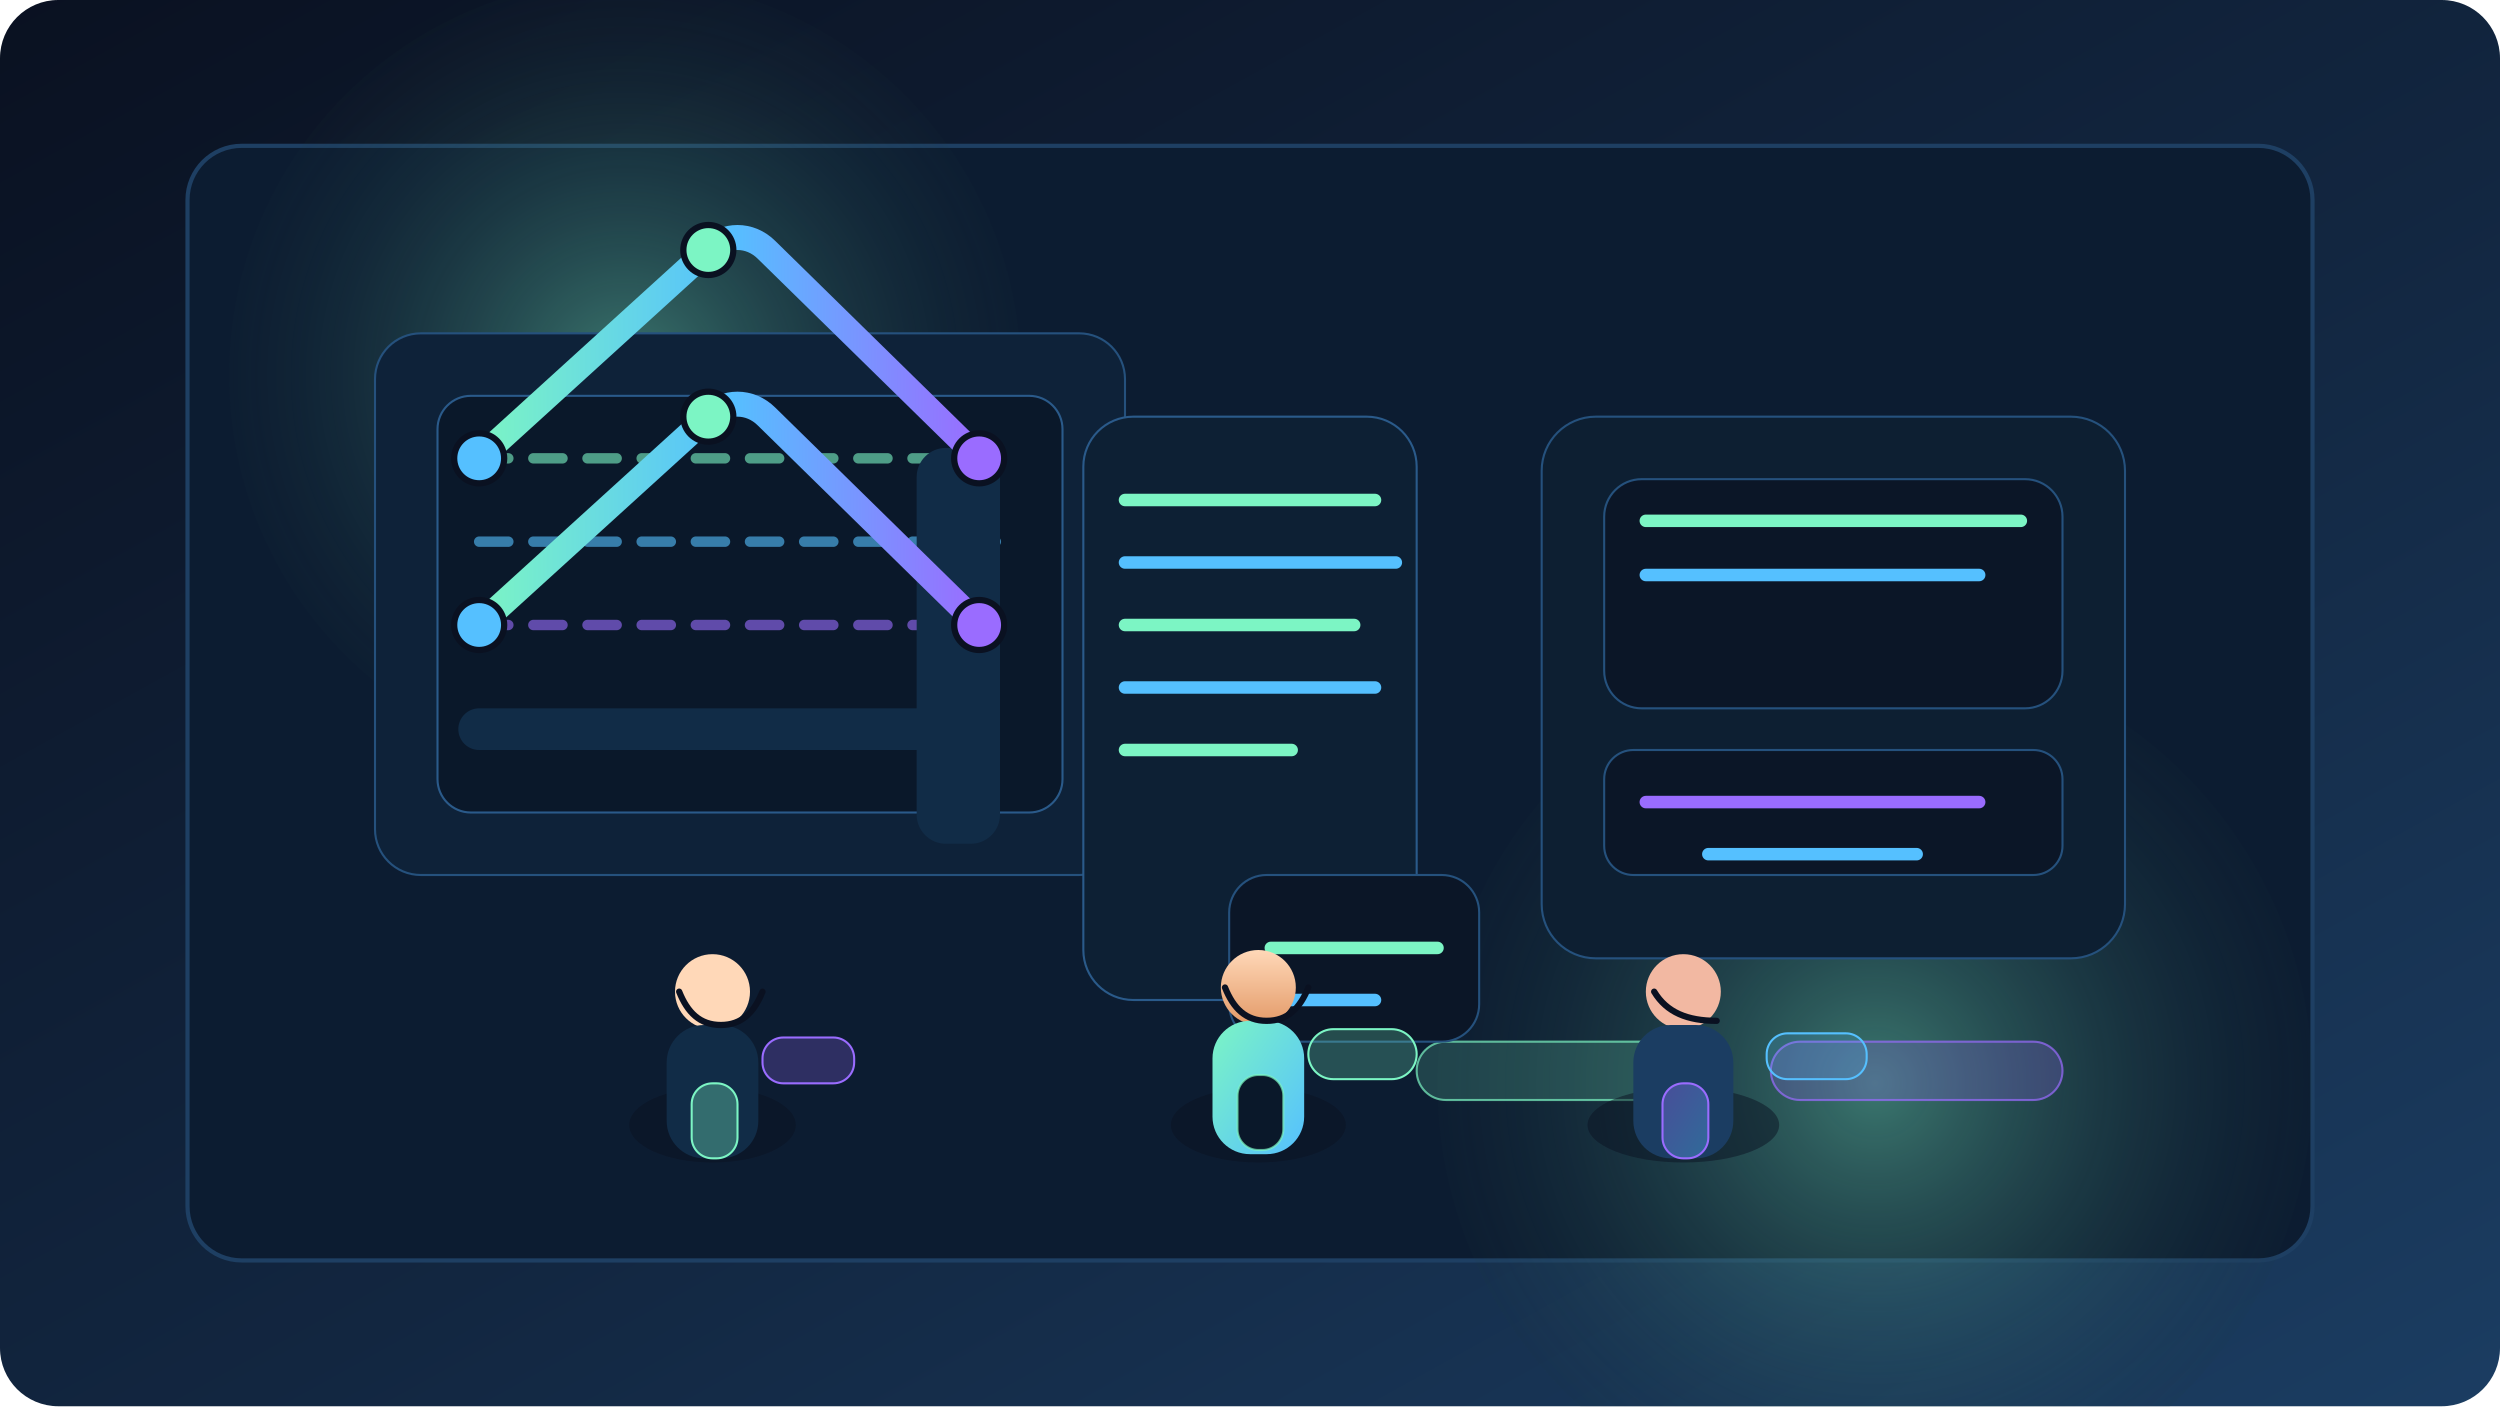
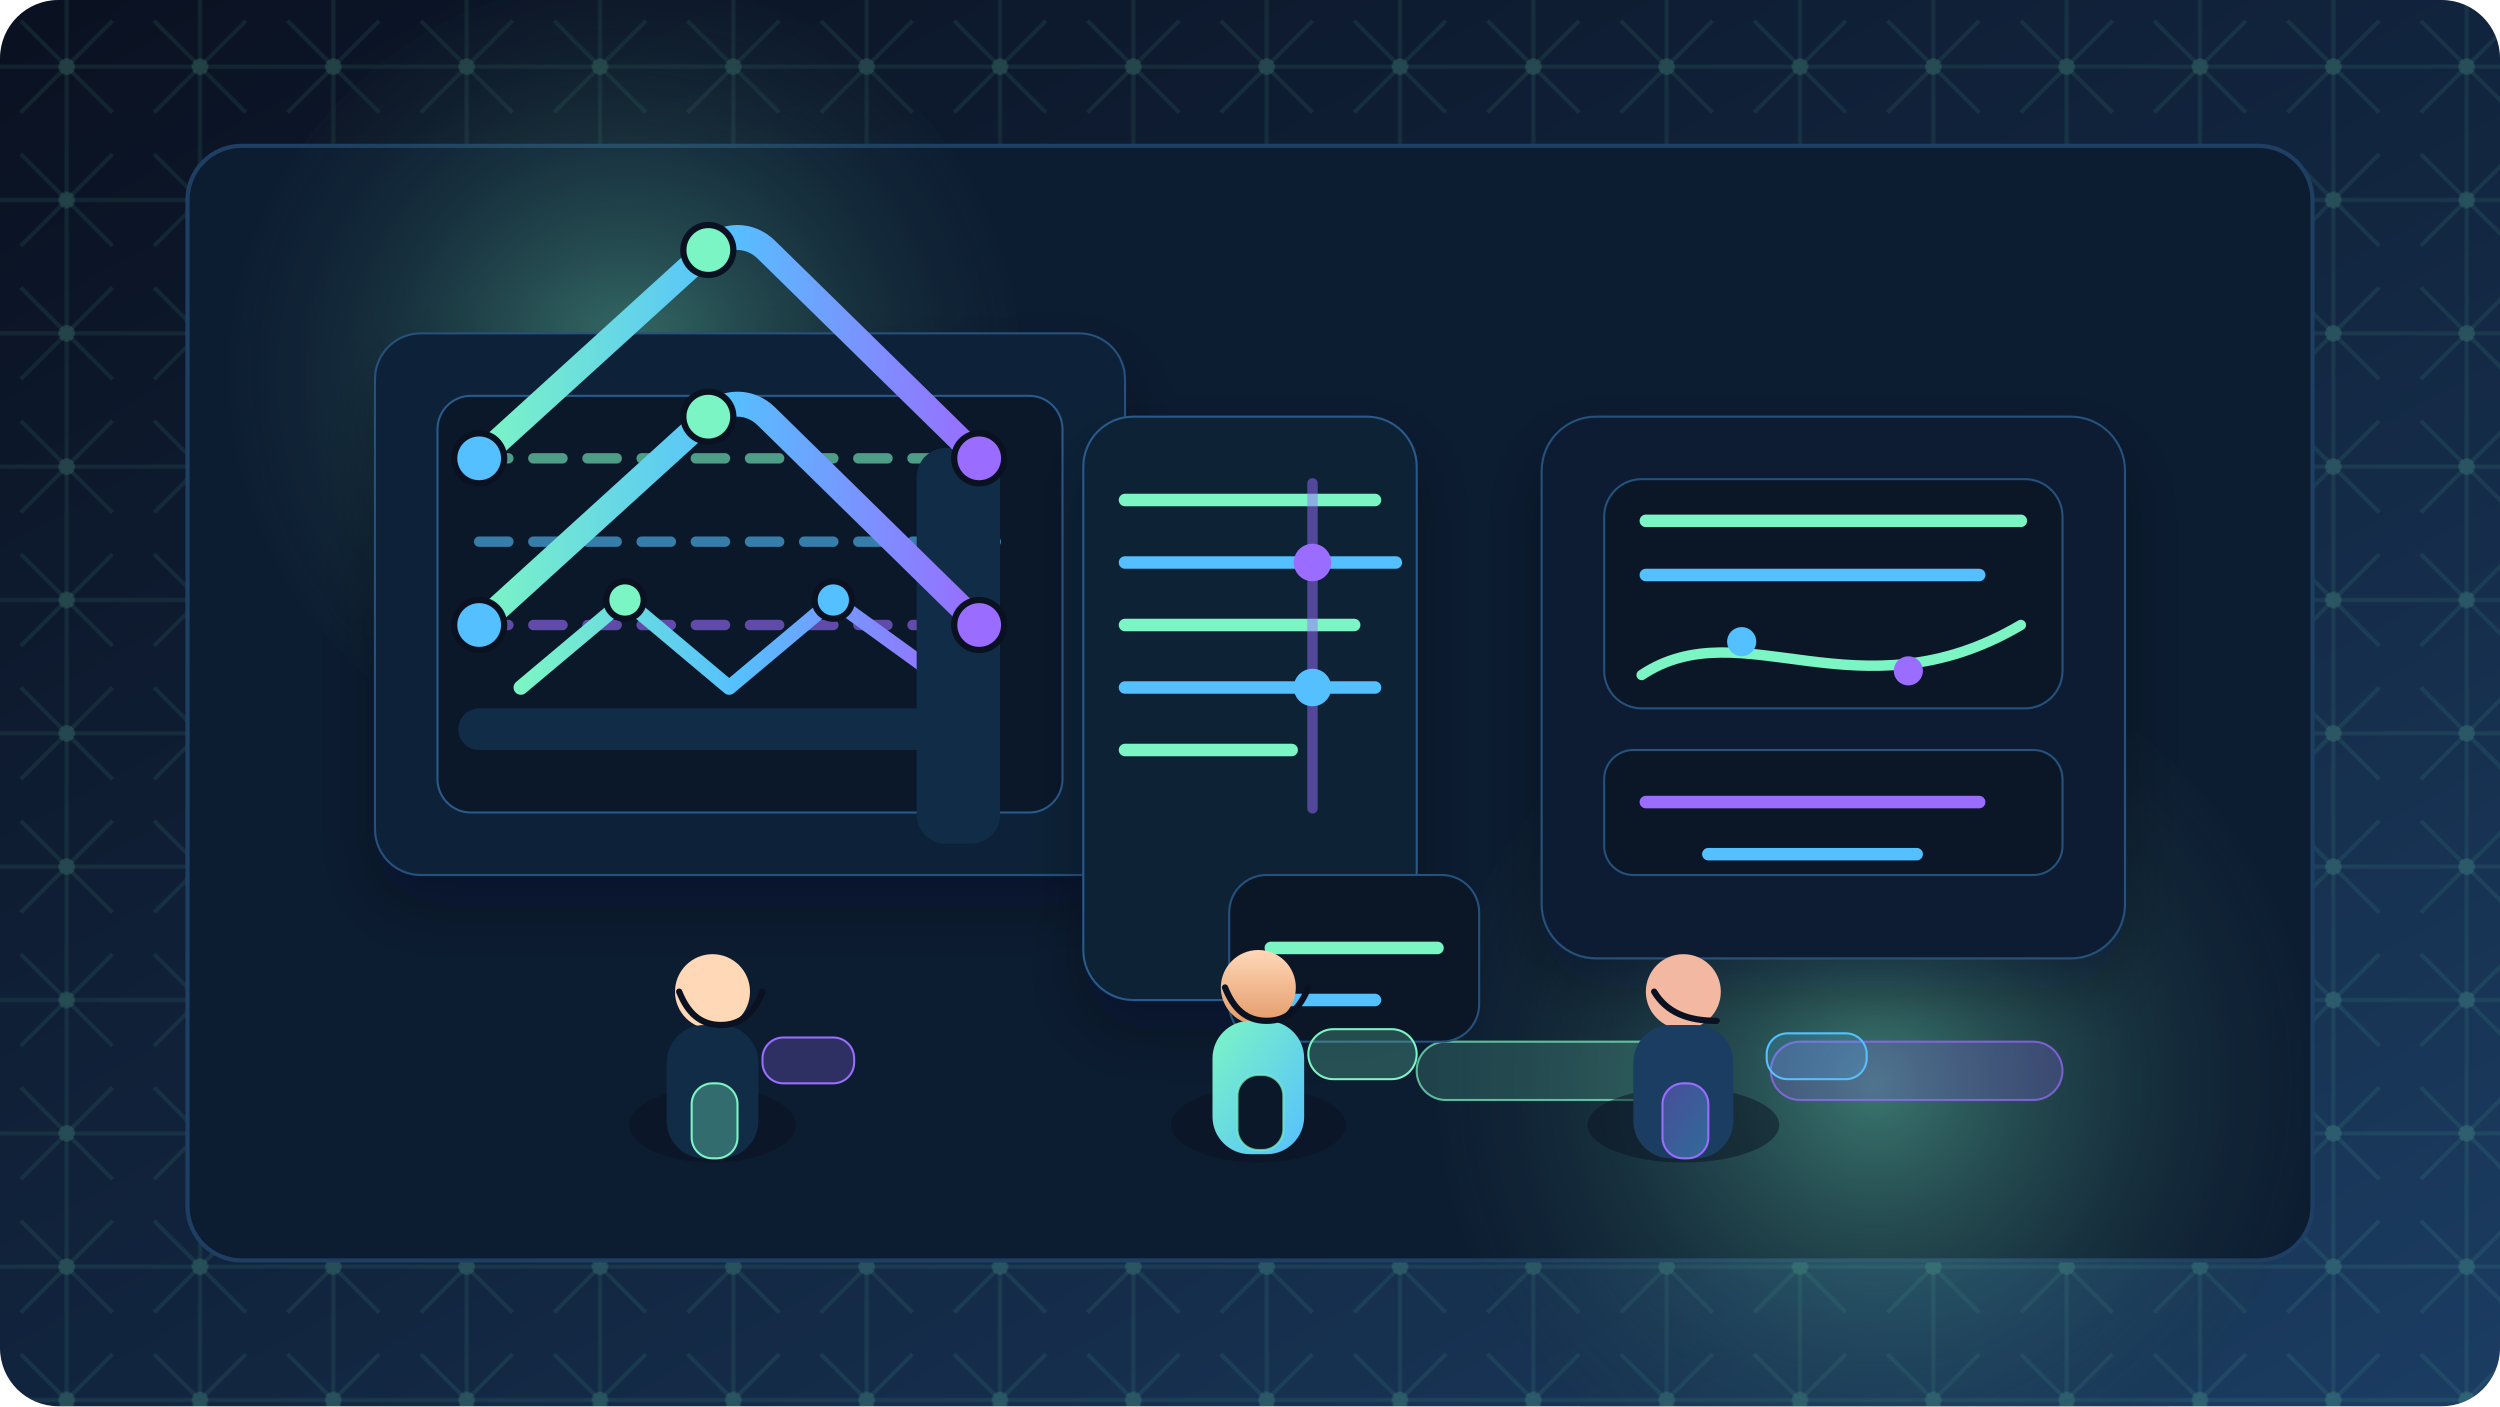
<svg xmlns="http://www.w3.org/2000/svg" width="1200" height="675" viewBox="0 0 1200 675" fill="none">
  <defs>
    <linearGradient id="twilight" x1="0" y1="0" x2="1" y2="1">
      <stop offset="0%" stop-color="#0A1121" />
      <stop offset="55%" stop-color="#122640" />
      <stop offset="100%" stop-color="#1B3D62" />
    </linearGradient>
    <linearGradient id="lattice" x1="0" y1="0" x2="1" y2="0">
      <stop offset="0%" stop-color="#7CF5C4" />
      <stop offset="50%" stop-color="#55C0FF" />
      <stop offset="100%" stop-color="#9A6CFF" />
    </linearGradient>
    <linearGradient id="beaker" x1="0" y1="0" x2="0" y2="1">
      <stop offset="0%" stop-color="#7CF5C4" />
      <stop offset="100%" stop-color="#55C0FF" />
    </linearGradient>
    <radialGradient id="aura" cx="50%" cy="50%" r="60%">
      <stop offset="0%" stop-color="#7CF5C4" stop-opacity="0.42" />
      <stop offset="100%" stop-color="#0A1121" stop-opacity="0" />
    </radialGradient>
    <linearGradient id="skinMG" x1="0" y1="0" x2="0" y2="1">
      <stop offset="0%" stop-color="#FFD8B8" />
      <stop offset="100%" stop-color="#E39A68" />
    </linearGradient>
    <linearGradient id="coatMG" x1="0" y1="0" x2="1" y2="1">
      <stop offset="0%" stop-color="#7CF5C4" />
      <stop offset="100%" stop-color="#55C0FF" />
    </linearGradient>
    <linearGradient id="panelMG" x1="0" y1="0" x2="1" y2="1">
      <stop offset="0%" stop-color="#9A6CFF" />
      <stop offset="100%" stop-color="#55C0FF" />
    </linearGradient>
+     <pattern id="crystalField" width="64" height="64" patternUnits="userSpaceOnUse">
+       <path d="M0 32H64M32 0V64M10 10L54 54M54 10L10 54" stroke="#7CF5C4" stroke-opacity="0.08" stroke-width="2" />
+       <circle cx="32" cy="32" r="4" fill="#7CF5C4" fill-opacity="0.14" />
+     </pattern>
+     <filter id="cardShadow" x="-20%" y="-20%" width="140%" height="150%">
+       <feDropShadow dx="0" dy="14" stdDeviation="14" flood-color="#020814" flood-opacity="0.32" />
+     </filter>
  </defs>
  <rect width="1200" height="675" rx="28" fill="url(#twilight)" />
+   <rect width="1200" height="675" rx="28" fill="url(#crystalField)" />
  <rect x="90" y="70" width="1020" height="535" rx="26" fill="#0C1C31" stroke="#1E3F63" stroke-width="2" />
  <circle cx="300" cy="180" r="190" fill="url(#aura)" />
  <circle cx="900" cy="520" r="210" fill="url(#aura)" />
-   <rect x="180" y="160" width="360" height="260" rx="22" fill="#0E2239" stroke="#25517D" />
+   <rect x="180" y="160" width="360" height="260" rx="22" fill="#0E2239" stroke="#25517D" filter="url(#cardShadow)" />
  <rect x="210" y="190" width="300" height="200" rx="16" fill="#0A182A" stroke="#2A5A8A" />
  <path d="M230 220H480" stroke="#7CF5C4" stroke-width="5" stroke-linecap="round" stroke-dasharray="14 12" opacity="0.6" />
  <path d="M230 260H480" stroke="#55C0FF" stroke-width="5" stroke-linecap="round" stroke-dasharray="14 12" opacity="0.6" />
  <path d="M230 300H480" stroke="#9A6CFF" stroke-width="5" stroke-linecap="round" stroke-dasharray="14 12" opacity="0.6" />
+   <path d="M250 330L300 288L350 330L400 288L458 330" stroke="url(#lattice)" stroke-width="7" stroke-linecap="round" stroke-linejoin="round" />
+   <circle cx="300" cy="288" r="9" fill="#7CF5C4" stroke="#0A1121" stroke-width="3" />
+   <circle cx="400" cy="288" r="9" fill="#55C0FF" stroke="#0A1121" stroke-width="3" />
  <rect x="220" y="340" width="260" height="20" rx="10" fill="#112C47" />
  <rect x="440" y="215" width="40" height="190" rx="14" fill="#112C47" />
-   <rect x="520" y="200" width="160" height="280" rx="24" fill="#0D2034" stroke="#2A5A8A" />
+   <rect x="520" y="200" width="160" height="280" rx="24" fill="#0D2034" stroke="#2A5A8A" filter="url(#cardShadow)" />
  <path d="M540 240H660" stroke="#7CF5C4" stroke-width="6" stroke-linecap="round" />
  <path d="M540 270H670" stroke="#55C0FF" stroke-width="6" stroke-linecap="round" />
  <path d="M540 300H650" stroke="#7CF5C4" stroke-width="6" stroke-linecap="round" />
  <path d="M540 330H660" stroke="#55C0FF" stroke-width="6" stroke-linecap="round" />
  <path d="M540 360H620" stroke="#7CF5C4" stroke-width="6" stroke-linecap="round" />
-   <rect x="740" y="200" width="280" height="260" rx="26" fill="#0D1F32" stroke="#25517D" />
+   <path d="M630 232V388" stroke="#9A6CFF" stroke-opacity="0.5" stroke-width="5" stroke-linecap="round" />
+   <circle cx="630" cy="270" r="9" fill="#9A6CFF" />
+   <circle cx="630" cy="330" r="9" fill="#55C0FF" />
+   <rect x="740" y="200" width="280" height="260" rx="26" fill="#0D1F32" stroke="#25517D" filter="url(#cardShadow)" />
  <rect x="770" y="230" width="220" height="110" rx="18" fill="#0B1627" stroke="#25517D" />
  <path d="M790 250H970" stroke="#7CF5C4" stroke-width="6" stroke-linecap="round" />
  <path d="M790 276H950" stroke="#55C0FF" stroke-width="6" stroke-linecap="round" />
  <rect x="770" y="360" width="220" height="60" rx="14" fill="#0B1627" stroke="#25517D" />
  <path d="M790 385H950" stroke="#9A6CFF" stroke-width="6" stroke-linecap="round" />
  <path d="M820 410H920" stroke="#55C0FF" stroke-width="6" stroke-linecap="round" />
+   <path d="M788 324C836 292 892 346 970 300" stroke="#7CF5C4" stroke-width="5" stroke-linecap="round" />
+   <circle cx="836" cy="308" r="7" fill="#55C0FF" />
+   <circle cx="916" cy="322" r="7" fill="#9A6CFF" />
  <rect x="680" y="500" width="140" height="28" rx="14" fill="#7CF5C4" fill-opacity="0.18" stroke="#7CF5C4" stroke-opacity="0.7" />
  <rect x="850" y="500" width="140" height="28" rx="14" fill="#9A6CFF" fill-opacity="0.22" stroke="#9A6CFF" stroke-opacity="0.7" />
  <path d="M230 220L340 120C348 112 360 112 368 120L470 220" stroke="url(#lattice)" stroke-width="12" stroke-linecap="round" stroke-linejoin="round" />
  <path d="M230 300L340 200C348 192 360 192 368 200L470 300" stroke="url(#lattice)" stroke-width="12" stroke-linecap="round" stroke-linejoin="round" />
  <circle cx="340" cy="120" r="12" fill="#7CF5C4" stroke="#0A1121" stroke-width="3" />
  <circle cx="230" cy="220" r="12" fill="#55C0FF" stroke="#0A1121" stroke-width="3" />
  <circle cx="470" cy="220" r="12" fill="#9A6CFF" stroke="#0A1121" stroke-width="3" />
  <circle cx="340" cy="200" r="12" fill="#7CF5C4" stroke="#0A1121" stroke-width="3" />
  <circle cx="230" cy="300" r="12" fill="#55C0FF" stroke="#0A1121" stroke-width="3" />
  <circle cx="470" cy="300" r="12" fill="#9A6CFF" stroke="#0A1121" stroke-width="3" />
  <rect x="590" y="420" width="120" height="80" rx="18" fill="#0B1627" stroke="#25517D" />
  <path d="M610 455H690" stroke="#7CF5C4" stroke-width="6" stroke-linecap="round" />
  <path d="M610 480H660" stroke="#55C0FF" stroke-width="6" stroke-linecap="round" />
  <g transform="translate(560 340)">
    <ellipse cx="44" cy="200" rx="42" ry="18" fill="#0A1121" opacity="0.5" />
    <circle cx="44" cy="134" r="18" fill="url(#skinMG)" />
    <rect x="22" y="150" width="44" height="64" rx="18" fill="url(#coatMG)" />
    <rect x="34" y="176" width="22" height="36" rx="10" fill="#0A182A" stroke="#7CF5C4" stroke-opacity="0.7" />
    <path d="M28 134C32 144 38 150 48 150C58 150 64 144 68 134" stroke="#0A1121" stroke-width="3" stroke-linecap="round" />
    <rect x="68" y="154" width="52" height="24" rx="12" fill="#7CF5C4" fill-opacity="0.24" stroke="#7CF5C4" />
  </g>
  <g transform="translate(760 360)">
    <ellipse cx="48" cy="180" rx="46" ry="18" fill="#0A1121" opacity="0.5" />
    <circle cx="48" cy="116" r="18" fill="#F2B8A2" />
    <rect x="24" y="132" width="48" height="64" rx="18" fill="#1B3D62" />
    <rect x="38" y="160" width="22" height="36" rx="10" fill="url(#panelMG)" fill-opacity="0.35" stroke="#9A6CFF" />
    <path d="M34 116C40 126 50 130 64 130" stroke="#0A1121" stroke-width="3" stroke-linecap="round" />
    <rect x="88" y="136" width="48" height="22" rx="10" fill="#55C0FF" fill-opacity="0.18" stroke="#55C0FF" />
  </g>
  <g transform="translate(300 360)">
    <ellipse cx="42" cy="180" rx="40" ry="18" fill="#0A1121" opacity="0.5" />
    <circle cx="42" cy="116" r="18" fill="#FFD8B8" />
    <rect x="20" y="132" width="44" height="64" rx="18" fill="#112C47" />
    <rect x="32" y="160" width="22" height="36" rx="10" fill="#7CF5C4" fill-opacity="0.32" stroke="#7CF5C4" />
    <path d="M26 116C30 126 36 132 46 132C56 132 62 126 66 116" stroke="#0A1121" stroke-width="3" stroke-linecap="round" />
    <rect x="66" y="138" width="44" height="22" rx="10" fill="#9A6CFF" fill-opacity="0.24" stroke="#9A6CFF" />
  </g>
</svg>
